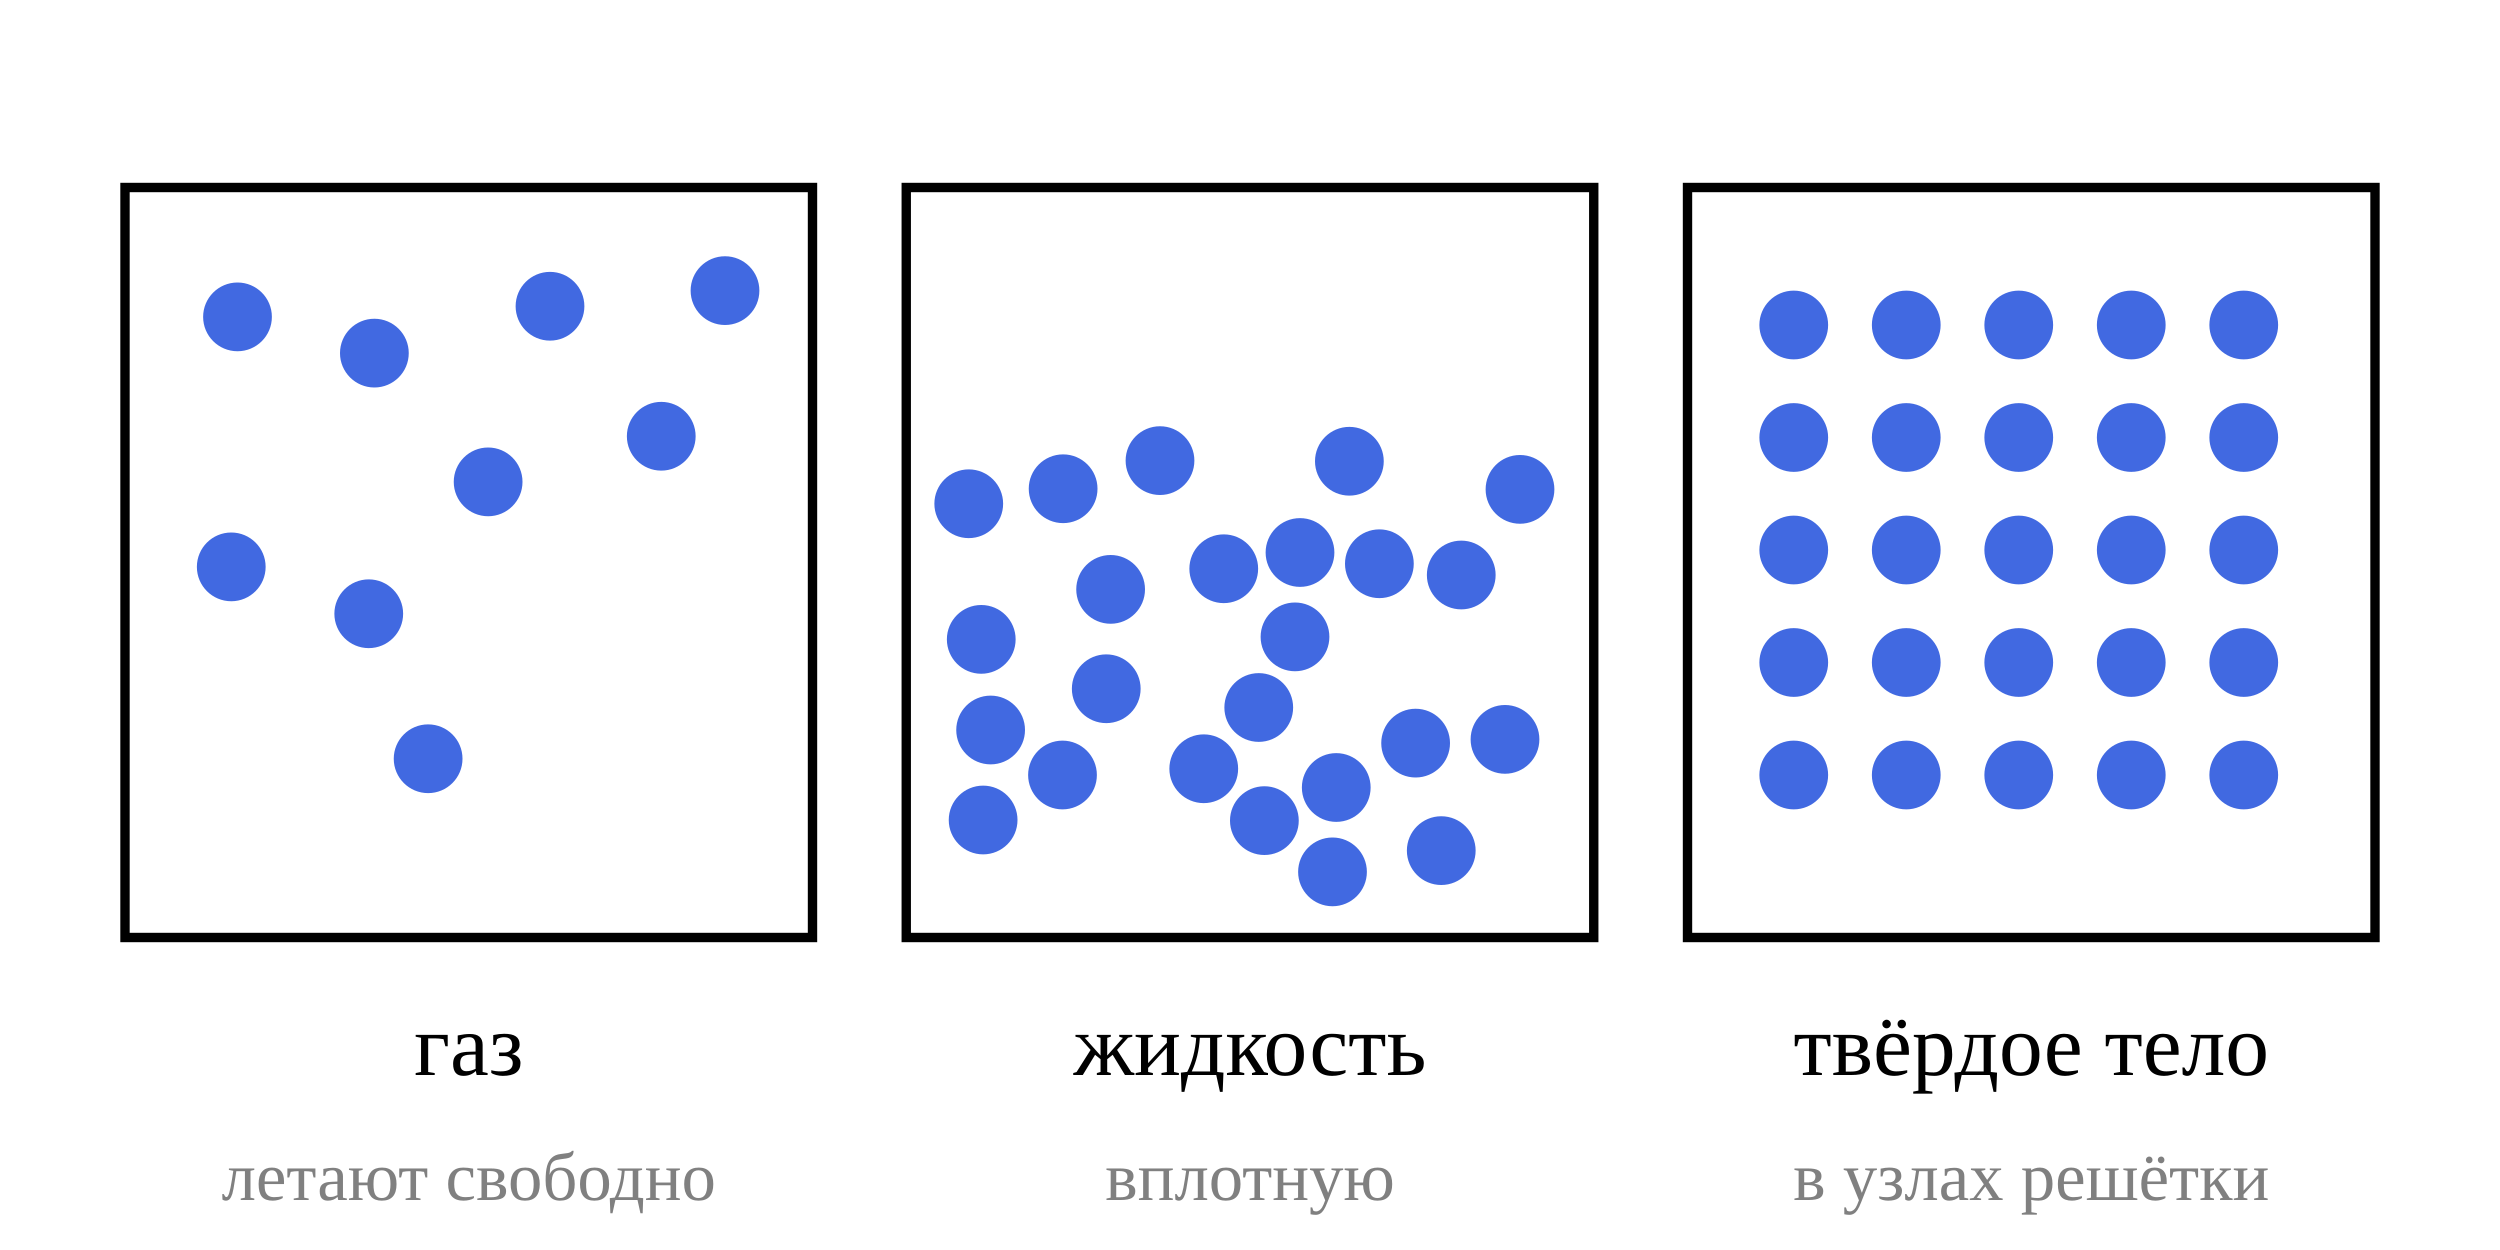
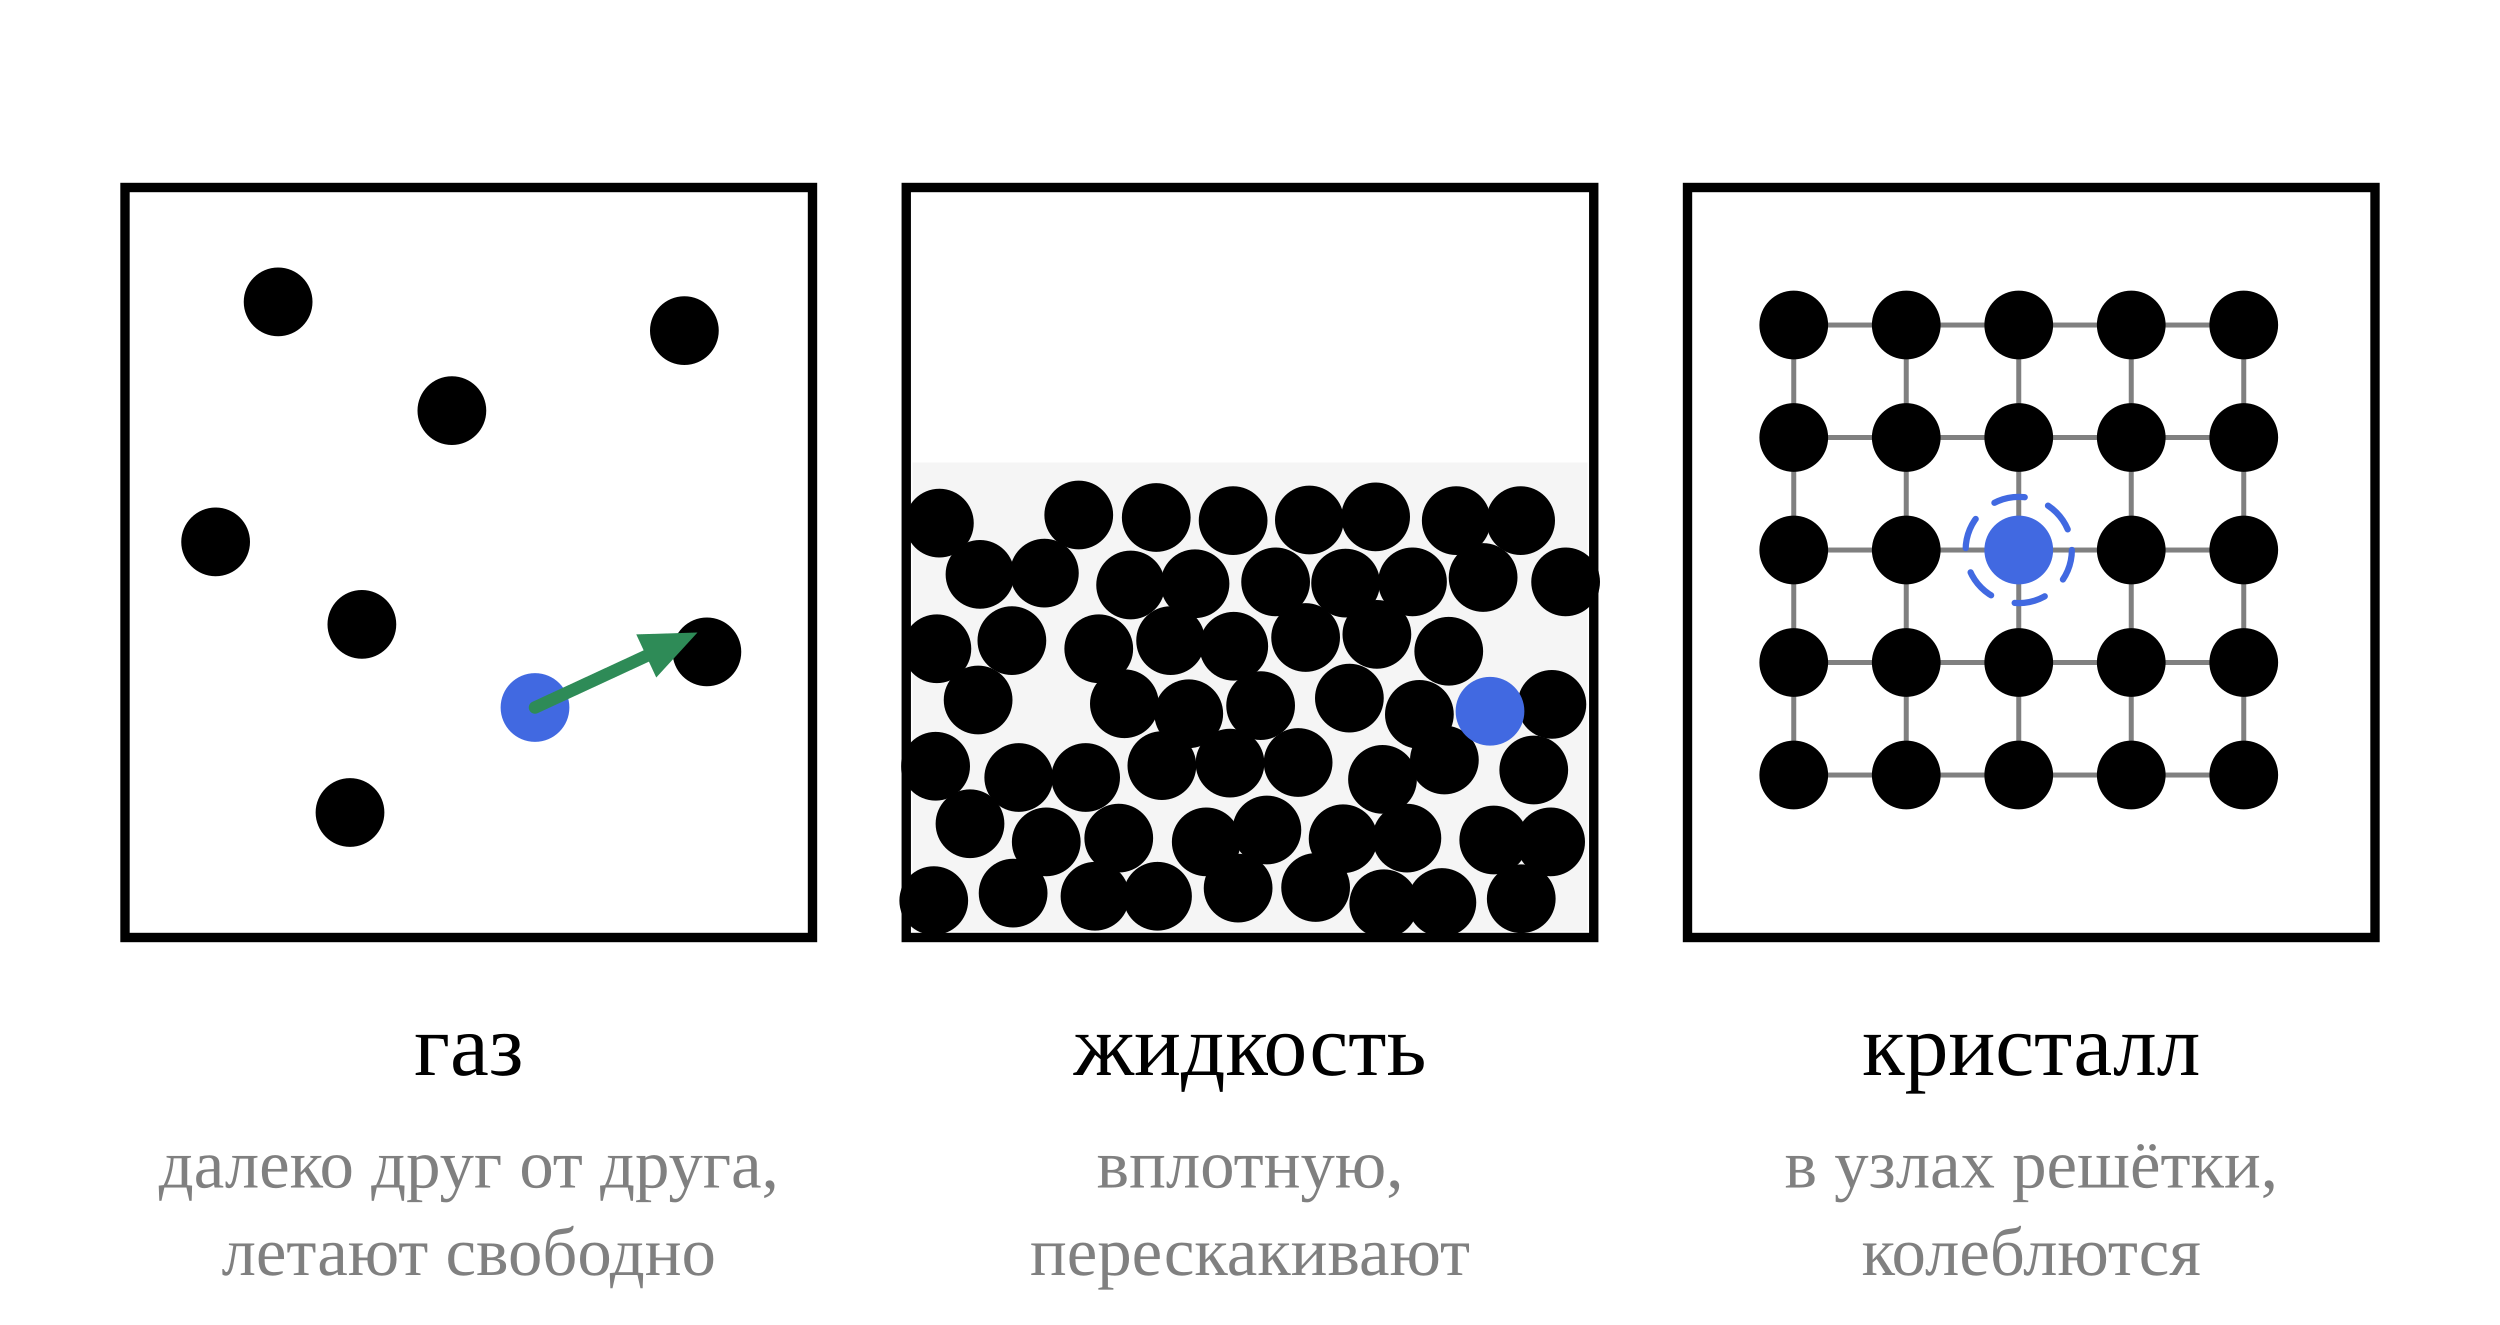
- <svg xmlns="http://www.w3.org/2000/svg" viewBox="0 0 400 200" width="400" height="200" class="fig-svg" font-size="14" fill="none" stroke="currentColor" stroke-linecap="round">
+ <svg xmlns="http://www.w3.org/2000/svg" viewBox="0 0 400 212" width="400" height="212" class="fig-svg" font-size="14" fill="none" stroke="currentColor" stroke-linecap="round">
  <rect x="20" y="30" width="110" height="120" fill="none" stroke-width="1.5" />
+   <circle cx="34.5" cy="86.7" r="5" fill="currentColor" stroke-width="1" />
+   <circle cx="113.1" cy="104.3" r="5" fill="currentColor" stroke-width="1" />
+   <circle cx="109.5" cy="52.9" r="5" fill="currentColor" stroke-width="1" />
+   <circle cx="72.3" cy="65.7" r="5" fill="currentColor" stroke-width="1" />
+   <circle cx="56" cy="130" r="5" fill="currentColor" stroke-width="1" />
+   <circle cx="44.5" cy="48.3" r="5" fill="currentColor" stroke-width="1" />
+   <circle cx="57.9" cy="99.9" r="5" fill="currentColor" stroke-width="1" />
+   <g class="fig-accent" color="royalblue">
+     <circle cx="85.6" cy="113.2" r="5" fill="currentColor" stroke-width="1" />
+   </g>
+   <g class="fig-vel" color="seagreen">
+     <path stroke-width="2" d="M85.6 113.2L105.9 103.8" />
+     <path fill="currentColor" stroke="none" d="M111.6 101.2L105 108.4L101.8 101.5Z" />
+   </g>
  <rect x="145" y="30" width="110" height="120" fill="none" stroke-width="1.5" />
+   <rect x="146" y="74" width="108" height="75" class="fig-fill" fill="whitesmoke" stroke-width="0" />
+   <circle cx="149.4" cy="144.1" r="5" fill="currentColor" stroke-width="1" />
+   <circle cx="162.1" cy="142.9" r="5" fill="currentColor" stroke-width="1" />
+   <circle cx="175.2" cy="143.4" r="5" fill="currentColor" stroke-width="1" />
+   <circle cx="185.2" cy="143.4" r="5" fill="currentColor" stroke-width="1" />
+   <circle cx="198.1" cy="142.1" r="5" fill="currentColor" stroke-width="1" />
+   <circle cx="210.5" cy="142" r="5" fill="currentColor" stroke-width="1" />
+   <circle cx="221.4" cy="144.6" r="5" fill="currentColor" stroke-width="1" />
+   <circle cx="230.7" cy="144.4" r="5" fill="currentColor" stroke-width="1" />
+   <circle cx="243.4" cy="143.8" r="5" fill="currentColor" stroke-width="1" />
+   <circle cx="155.2" cy="131.8" r="5" fill="currentColor" stroke-width="1" />
+   <circle cx="167.4" cy="134.7" r="5" fill="currentColor" stroke-width="1" />
+   <circle cx="179" cy="134.1" r="5" fill="currentColor" stroke-width="1" />
+   <circle cx="193" cy="134.7" r="5" fill="currentColor" stroke-width="1" />
+   <circle cx="202.7" cy="132.8" r="5" fill="currentColor" stroke-width="1" />
+   <circle cx="214.9" cy="134.2" r="5" fill="currentColor" stroke-width="1" />
+   <circle cx="225.1" cy="134.1" r="5" fill="currentColor" stroke-width="1" />
+   <circle cx="239" cy="134.4" r="5" fill="currentColor" stroke-width="1" />
+   <circle cx="248.1" cy="134.7" r="5" fill="currentColor" stroke-width="1" />
+   <circle cx="149.7" cy="122.6" r="5" fill="currentColor" stroke-width="1" />
+   <circle cx="163" cy="124.4" r="5" fill="currentColor" stroke-width="1" />
+   <circle cx="173.7" cy="124.4" r="5" fill="currentColor" stroke-width="1" />
+   <circle cx="185.9" cy="122.5" r="5" fill="currentColor" stroke-width="1" />
+   <circle cx="196.8" cy="122.1" r="5" fill="currentColor" stroke-width="1" />
+   <circle cx="207.7" cy="122" r="5" fill="currentColor" stroke-width="1" />
+   <circle cx="221.2" cy="124.7" r="5" fill="currentColor" stroke-width="1" />
+   <circle cx="231.1" cy="121.6" r="5" fill="currentColor" stroke-width="1" />
+   <circle cx="245.4" cy="123.2" r="5" fill="currentColor" stroke-width="1" />
+   <circle cx="156.5" cy="112" r="5" fill="currentColor" stroke-width="1" />
+   <circle cx="179.9" cy="112.6" r="5" fill="currentColor" stroke-width="1" />
+   <circle cx="190.2" cy="114.2" r="5" fill="currentColor" stroke-width="1" />
+   <circle cx="201.7" cy="112.9" r="5" fill="currentColor" stroke-width="1" />
+   <circle cx="215.9" cy="111.7" r="5" fill="currentColor" stroke-width="1" />
+   <circle cx="227.1" cy="114.3" r="5" fill="currentColor" stroke-width="1" />
+   <circle cx="248.3" cy="112.7" r="5" fill="currentColor" stroke-width="1" />
+   <circle cx="149.9" cy="103.8" r="5" fill="currentColor" stroke-width="1" />
+   <circle cx="161.9" cy="102.5" r="5" fill="currentColor" stroke-width="1" />
+   <circle cx="175.8" cy="103.8" r="5" fill="currentColor" stroke-width="1" />
+   <circle cx="187.3" cy="102.5" r="5" fill="currentColor" stroke-width="1" />
+   <circle cx="197.4" cy="103.4" r="5" fill="currentColor" stroke-width="1" />
+   <circle cx="208.9" cy="102" r="5" fill="currentColor" stroke-width="1" />
+   <circle cx="220.3" cy="101.5" r="5" fill="currentColor" stroke-width="1" />
+   <circle cx="231.8" cy="104.2" r="5" fill="currentColor" stroke-width="1" />
+   <circle cx="156.8" cy="91.9" r="5" fill="currentColor" stroke-width="1" />
+   <circle cx="167.1" cy="91.7" r="5" fill="currentColor" stroke-width="1" />
+   <circle cx="180.9" cy="93.6" r="5" fill="currentColor" stroke-width="1" />
+   <circle cx="191.2" cy="93.4" r="5" fill="currentColor" stroke-width="1" />
+   <circle cx="204.1" cy="93.1" r="5" fill="currentColor" stroke-width="1" />
+   <circle cx="215.3" cy="93.3" r="5" fill="currentColor" stroke-width="1" />
+   <circle cx="226" cy="93.1" r="5" fill="currentColor" stroke-width="1" />
+   <circle cx="237.3" cy="92.4" r="5" fill="currentColor" stroke-width="1" />
+   <circle cx="250.5" cy="93.1" r="5" fill="currentColor" stroke-width="1" />
+   <circle cx="150.3" cy="83.7" r="5" fill="currentColor" stroke-width="1" />
+   <circle cx="172.6" cy="82.4" r="5" fill="currentColor" stroke-width="1" />
+   <circle cx="185" cy="82.8" r="5" fill="currentColor" stroke-width="1" />
+   <circle cx="197.3" cy="83.3" r="5" fill="currentColor" stroke-width="1" />
+   <circle cx="209.5" cy="83.2" r="5" fill="currentColor" stroke-width="1" />
+   <circle cx="220.1" cy="82.7" r="5" fill="currentColor" stroke-width="1" />
+   <circle cx="233" cy="83.3" r="5" fill="currentColor" stroke-width="1" />
+   <circle cx="243.3" cy="83.3" r="5" fill="currentColor" stroke-width="1" />
+   <g class="fig-accent" color="royalblue">
+     <circle cx="238.4" cy="113.8" r="5" fill="currentColor" stroke-width="1" />
+   </g>
  <rect x="270" y="30" width="110" height="120" fill="none" stroke-width="1.5" />
+   <g class="fig-muted" color="gray">
+     <path fill="none" stroke-width="0.8" stroke-linejoin="round" d="M287 52H359M287 70H359M287 88H359M287 106H359M287 124H359M287 52V124M305 52V124M323 52V124M341 52V124M359 52V124" />
+   </g>
+   <circle cx="287" cy="52" r="5" fill="currentColor" stroke-width="1" />
+   <circle cx="287" cy="70" r="5" fill="currentColor" stroke-width="1" />
+   <circle cx="287" cy="88" r="5" fill="currentColor" stroke-width="1" />
+   <circle cx="287" cy="106" r="5" fill="currentColor" stroke-width="1" />
+   <circle cx="287" cy="124" r="5" fill="currentColor" stroke-width="1" />
+   <circle cx="305" cy="52" r="5" fill="currentColor" stroke-width="1" />
+   <circle cx="305" cy="70" r="5" fill="currentColor" stroke-width="1" />
+   <circle cx="305" cy="88" r="5" fill="currentColor" stroke-width="1" />
+   <circle cx="305" cy="106" r="5" fill="currentColor" stroke-width="1" />
+   <circle cx="305" cy="124" r="5" fill="currentColor" stroke-width="1" />
+   <circle cx="323" cy="52" r="5" fill="currentColor" stroke-width="1" />
+   <circle cx="323" cy="70" r="5" fill="currentColor" stroke-width="1" />
+   <circle cx="323" cy="106" r="5" fill="currentColor" stroke-width="1" />
+   <circle cx="323" cy="124" r="5" fill="currentColor" stroke-width="1" />
+   <circle cx="341" cy="52" r="5" fill="currentColor" stroke-width="1" />
+   <circle cx="341" cy="70" r="5" fill="currentColor" stroke-width="1" />
+   <circle cx="341" cy="88" r="5" fill="currentColor" stroke-width="1" />
+   <circle cx="341" cy="106" r="5" fill="currentColor" stroke-width="1" />
+   <circle cx="341" cy="124" r="5" fill="currentColor" stroke-width="1" />
+   <circle cx="359" cy="52" r="5" fill="currentColor" stroke-width="1" />
+   <circle cx="359" cy="70" r="5" fill="currentColor" stroke-width="1" />
+   <circle cx="359" cy="88" r="5" fill="currentColor" stroke-width="1" />
+   <circle cx="359" cy="106" r="5" fill="currentColor" stroke-width="1" />
+   <circle cx="359" cy="124" r="5" fill="currentColor" stroke-width="1" />
  <g class="fig-accent" color="royalblue">
-     <circle cx="59.9" cy="56.5" r="5" fill="currentColor" stroke-width="1" />
-     <circle cx="88" cy="49" r="5" fill="currentColor" stroke-width="1" />
-     <circle cx="78.1" cy="77.1" r="5" fill="currentColor" stroke-width="1" />
-     <circle cx="37" cy="90.7" r="5" fill="currentColor" stroke-width="1" />
-     <circle cx="38" cy="50.7" r="5" fill="currentColor" stroke-width="1" />
-     <circle cx="68.5" cy="121.4" r="5" fill="currentColor" stroke-width="1" />
-     <circle cx="116" cy="46.5" r="5" fill="currentColor" stroke-width="1" />
-     <circle cx="105.8" cy="69.8" r="5" fill="currentColor" stroke-width="1" />
-     <circle cx="59" cy="98.2" r="5" fill="currentColor" stroke-width="1" />
+     <circle cx="323" cy="88" r="8.5" fill="none" stroke-width="1" stroke-dasharray="5 4" />
  </g>
  <g class="fig-accent" color="royalblue">
-     <circle cx="195.8" cy="91" r="5" fill="currentColor" stroke-width="1" />
-     <circle cx="226.5" cy="118.9" r="5" fill="currentColor" stroke-width="1" />
-     <circle cx="177" cy="110.2" r="5" fill="currentColor" stroke-width="1" />
-     <circle cx="202.3" cy="131.3" r="5" fill="currentColor" stroke-width="1" />
-     <circle cx="220.7" cy="90.2" r="5" fill="currentColor" stroke-width="1" />
-     <circle cx="243.2" cy="78.3" r="5" fill="currentColor" stroke-width="1" />
-     <circle cx="192.6" cy="123" r="5" fill="currentColor" stroke-width="1" />
-     <circle cx="158.5" cy="116.8" r="5" fill="currentColor" stroke-width="1" />
-     <circle cx="233.8" cy="92" r="5" fill="currentColor" stroke-width="1" />
-     <circle cx="207.2" cy="101.9" r="5" fill="currentColor" stroke-width="1" />
-     <circle cx="230.6" cy="136.1" r="5" fill="currentColor" stroke-width="1" />
-     <circle cx="213.2" cy="139.5" r="5" fill="currentColor" stroke-width="1" />
-     <circle cx="157" cy="102.3" r="5" fill="currentColor" stroke-width="1" />
-     <circle cx="170.1" cy="78.2" r="5" fill="currentColor" stroke-width="1" />
-     <circle cx="208" cy="88.4" r="5" fill="currentColor" stroke-width="1" />
-     <circle cx="240.8" cy="118.3" r="5" fill="currentColor" stroke-width="1" />
-     <circle cx="201.4" cy="113.2" r="5" fill="currentColor" stroke-width="1" />
-     <circle cx="215.9" cy="73.8" r="5" fill="currentColor" stroke-width="1" />
-     <circle cx="185.6" cy="73.7" r="5" fill="currentColor" stroke-width="1" />
-     <circle cx="155" cy="80.6" r="5" fill="currentColor" stroke-width="1" />
-     <circle cx="157.3" cy="131.2" r="5" fill="currentColor" stroke-width="1" />
-     <circle cx="177.7" cy="94.3" r="5" fill="currentColor" stroke-width="1" />
-     <circle cx="170" cy="124" r="5" fill="currentColor" stroke-width="1" />
-     <circle cx="213.8" cy="126" r="5" fill="currentColor" stroke-width="1" />
-   </g>
-   <g class="fig-accent" color="royalblue">
-     <circle cx="287" cy="52" r="5" fill="currentColor" stroke-width="1" />
-     <circle cx="287" cy="70" r="5" fill="currentColor" stroke-width="1" />
-     <circle cx="287" cy="88" r="5" fill="currentColor" stroke-width="1" />
-     <circle cx="287" cy="106" r="5" fill="currentColor" stroke-width="1" />
-     <circle cx="287" cy="124" r="5" fill="currentColor" stroke-width="1" />
-     <circle cx="305" cy="52" r="5" fill="currentColor" stroke-width="1" />
-     <circle cx="305" cy="70" r="5" fill="currentColor" stroke-width="1" />
-     <circle cx="305" cy="88" r="5" fill="currentColor" stroke-width="1" />
-     <circle cx="305" cy="106" r="5" fill="currentColor" stroke-width="1" />
-     <circle cx="305" cy="124" r="5" fill="currentColor" stroke-width="1" />
-     <circle cx="323" cy="52" r="5" fill="currentColor" stroke-width="1" />
-     <circle cx="323" cy="70" r="5" fill="currentColor" stroke-width="1" />
    <circle cx="323" cy="88" r="5" fill="currentColor" stroke-width="1" />
-     <circle cx="323" cy="106" r="5" fill="currentColor" stroke-width="1" />
-     <circle cx="323" cy="124" r="5" fill="currentColor" stroke-width="1" />
-     <circle cx="341" cy="52" r="5" fill="currentColor" stroke-width="1" />
-     <circle cx="341" cy="70" r="5" fill="currentColor" stroke-width="1" />
-     <circle cx="341" cy="88" r="5" fill="currentColor" stroke-width="1" />
-     <circle cx="341" cy="106" r="5" fill="currentColor" stroke-width="1" />
-     <circle cx="341" cy="124" r="5" fill="currentColor" stroke-width="1" />
-     <circle cx="359" cy="52" r="5" fill="currentColor" stroke-width="1" />
-     <circle cx="359" cy="70" r="5" fill="currentColor" stroke-width="1" />
-     <circle cx="359" cy="88" r="5" fill="currentColor" stroke-width="1" />
-     <circle cx="359" cy="106" r="5" fill="currentColor" stroke-width="1" />
-     <circle cx="359" cy="124" r="5" fill="currentColor" stroke-width="1" />
  </g>
  <text x="75" y="172" text-anchor="middle" font-size="14" fill="currentColor" stroke="none">газ</text>
-   <text x="200" y="172" text-anchor="middle" font-size="14" fill="currentColor" stroke="none">жидкость</text>
-   <text x="325" y="172" text-anchor="middle" font-size="14" fill="currentColor" stroke="none">твёрдое тело</text>
  <g class="fig-muted" color="gray">
-     <text x="75" y="192" text-anchor="middle" font-size="11" fill="currentColor" stroke="none">летают свободно</text>
+     <text x="75" y="190" text-anchor="middle" font-size="11" fill="currentColor" stroke="none">далеко друг от друга,</text>
  </g>
  <g class="fig-muted" color="gray">
-     <text x="200" y="192" text-anchor="middle" font-size="11" fill="currentColor" stroke="none">вплотную</text>
+     <text x="75" y="204" text-anchor="middle" font-size="11" fill="currentColor" stroke="none">летают свободно</text>
+   </g>
+   <text x="200" y="172" text-anchor="middle" font-size="14" fill="currentColor" stroke="none">жидкость</text>
+   <g class="fig-muted" color="gray">
+     <text x="200" y="190" text-anchor="middle" font-size="11" fill="currentColor" stroke="none">вплотную,</text>
  </g>
  <g class="fig-muted" color="gray">
-     <text x="325" y="192" text-anchor="middle" font-size="11" fill="currentColor" stroke="none">в узлах решётки</text>
+     <text x="200" y="204" text-anchor="middle" font-size="11" fill="currentColor" stroke="none">перескакивают</text>
+   </g>
+   <text x="325" y="172" text-anchor="middle" font-size="14" fill="currentColor" stroke="none">кристалл</text>
+   <g class="fig-muted" color="gray">
+     <text x="325" y="190" text-anchor="middle" font-size="11" fill="currentColor" stroke="none">в узлах решётки,</text>
+   </g>
+   <g class="fig-muted" color="gray">
+     <text x="325" y="204" text-anchor="middle" font-size="11" fill="currentColor" stroke="none">колеблются</text>
  </g>
</svg>
